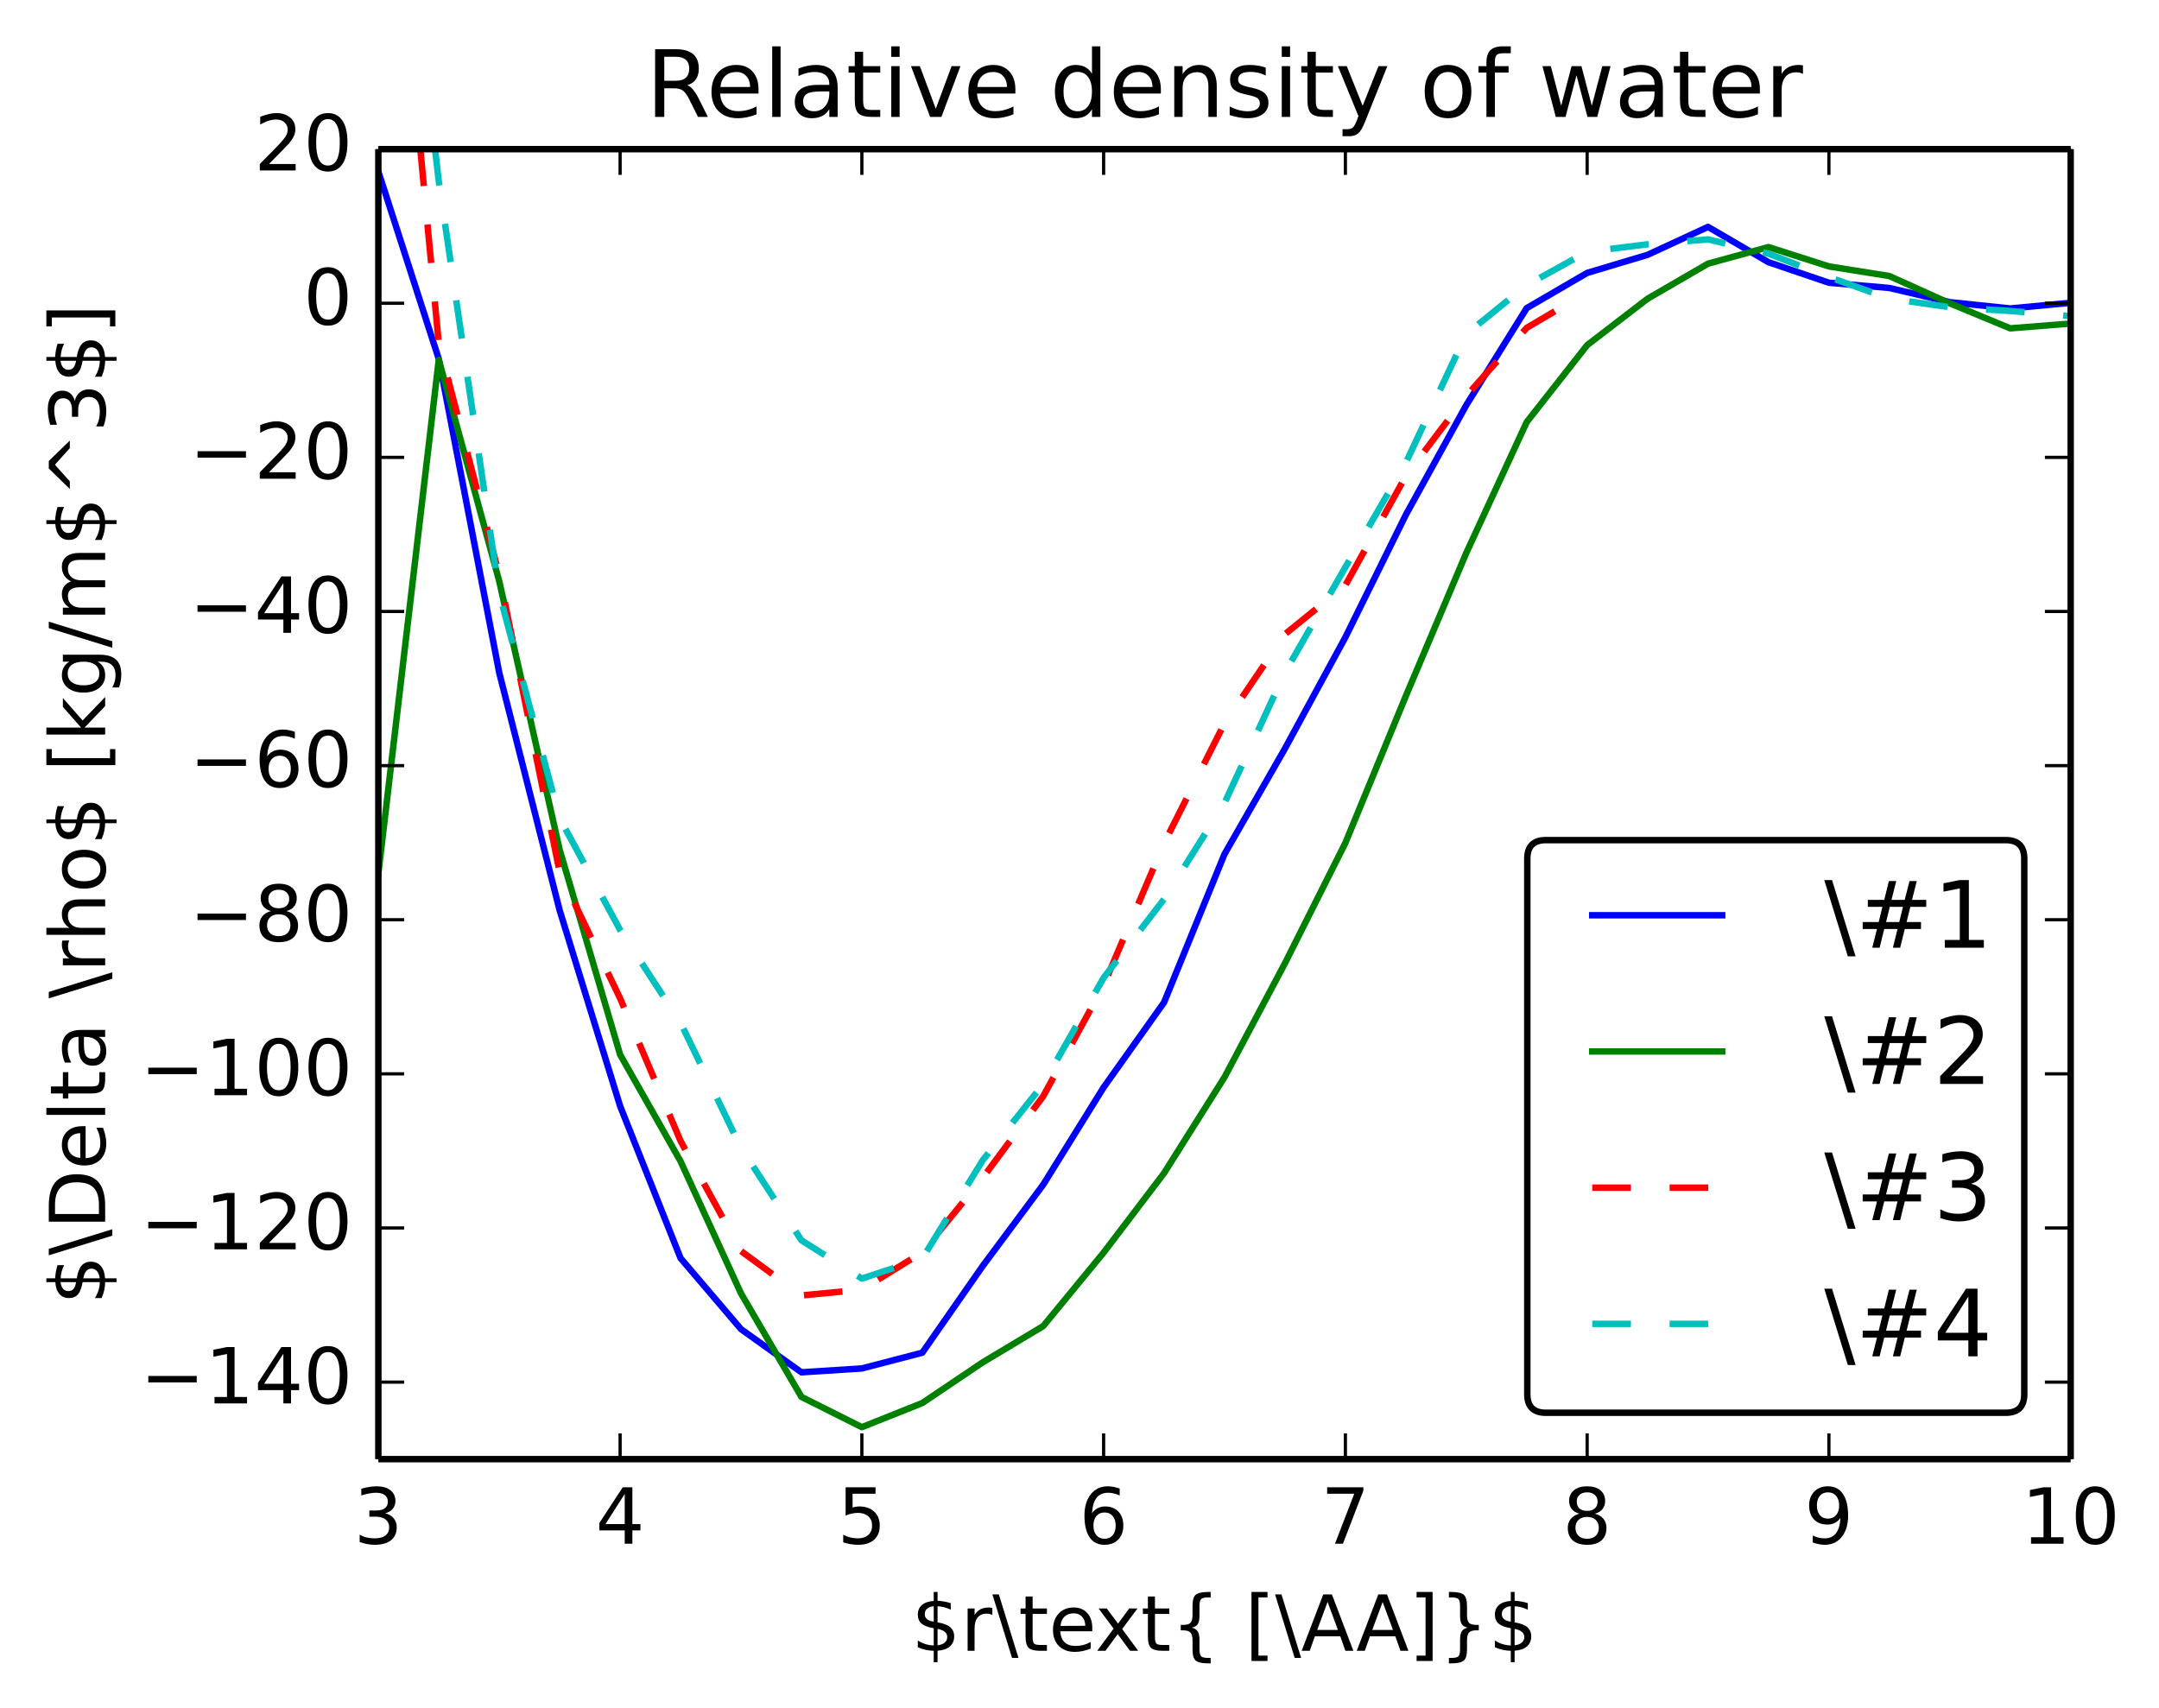
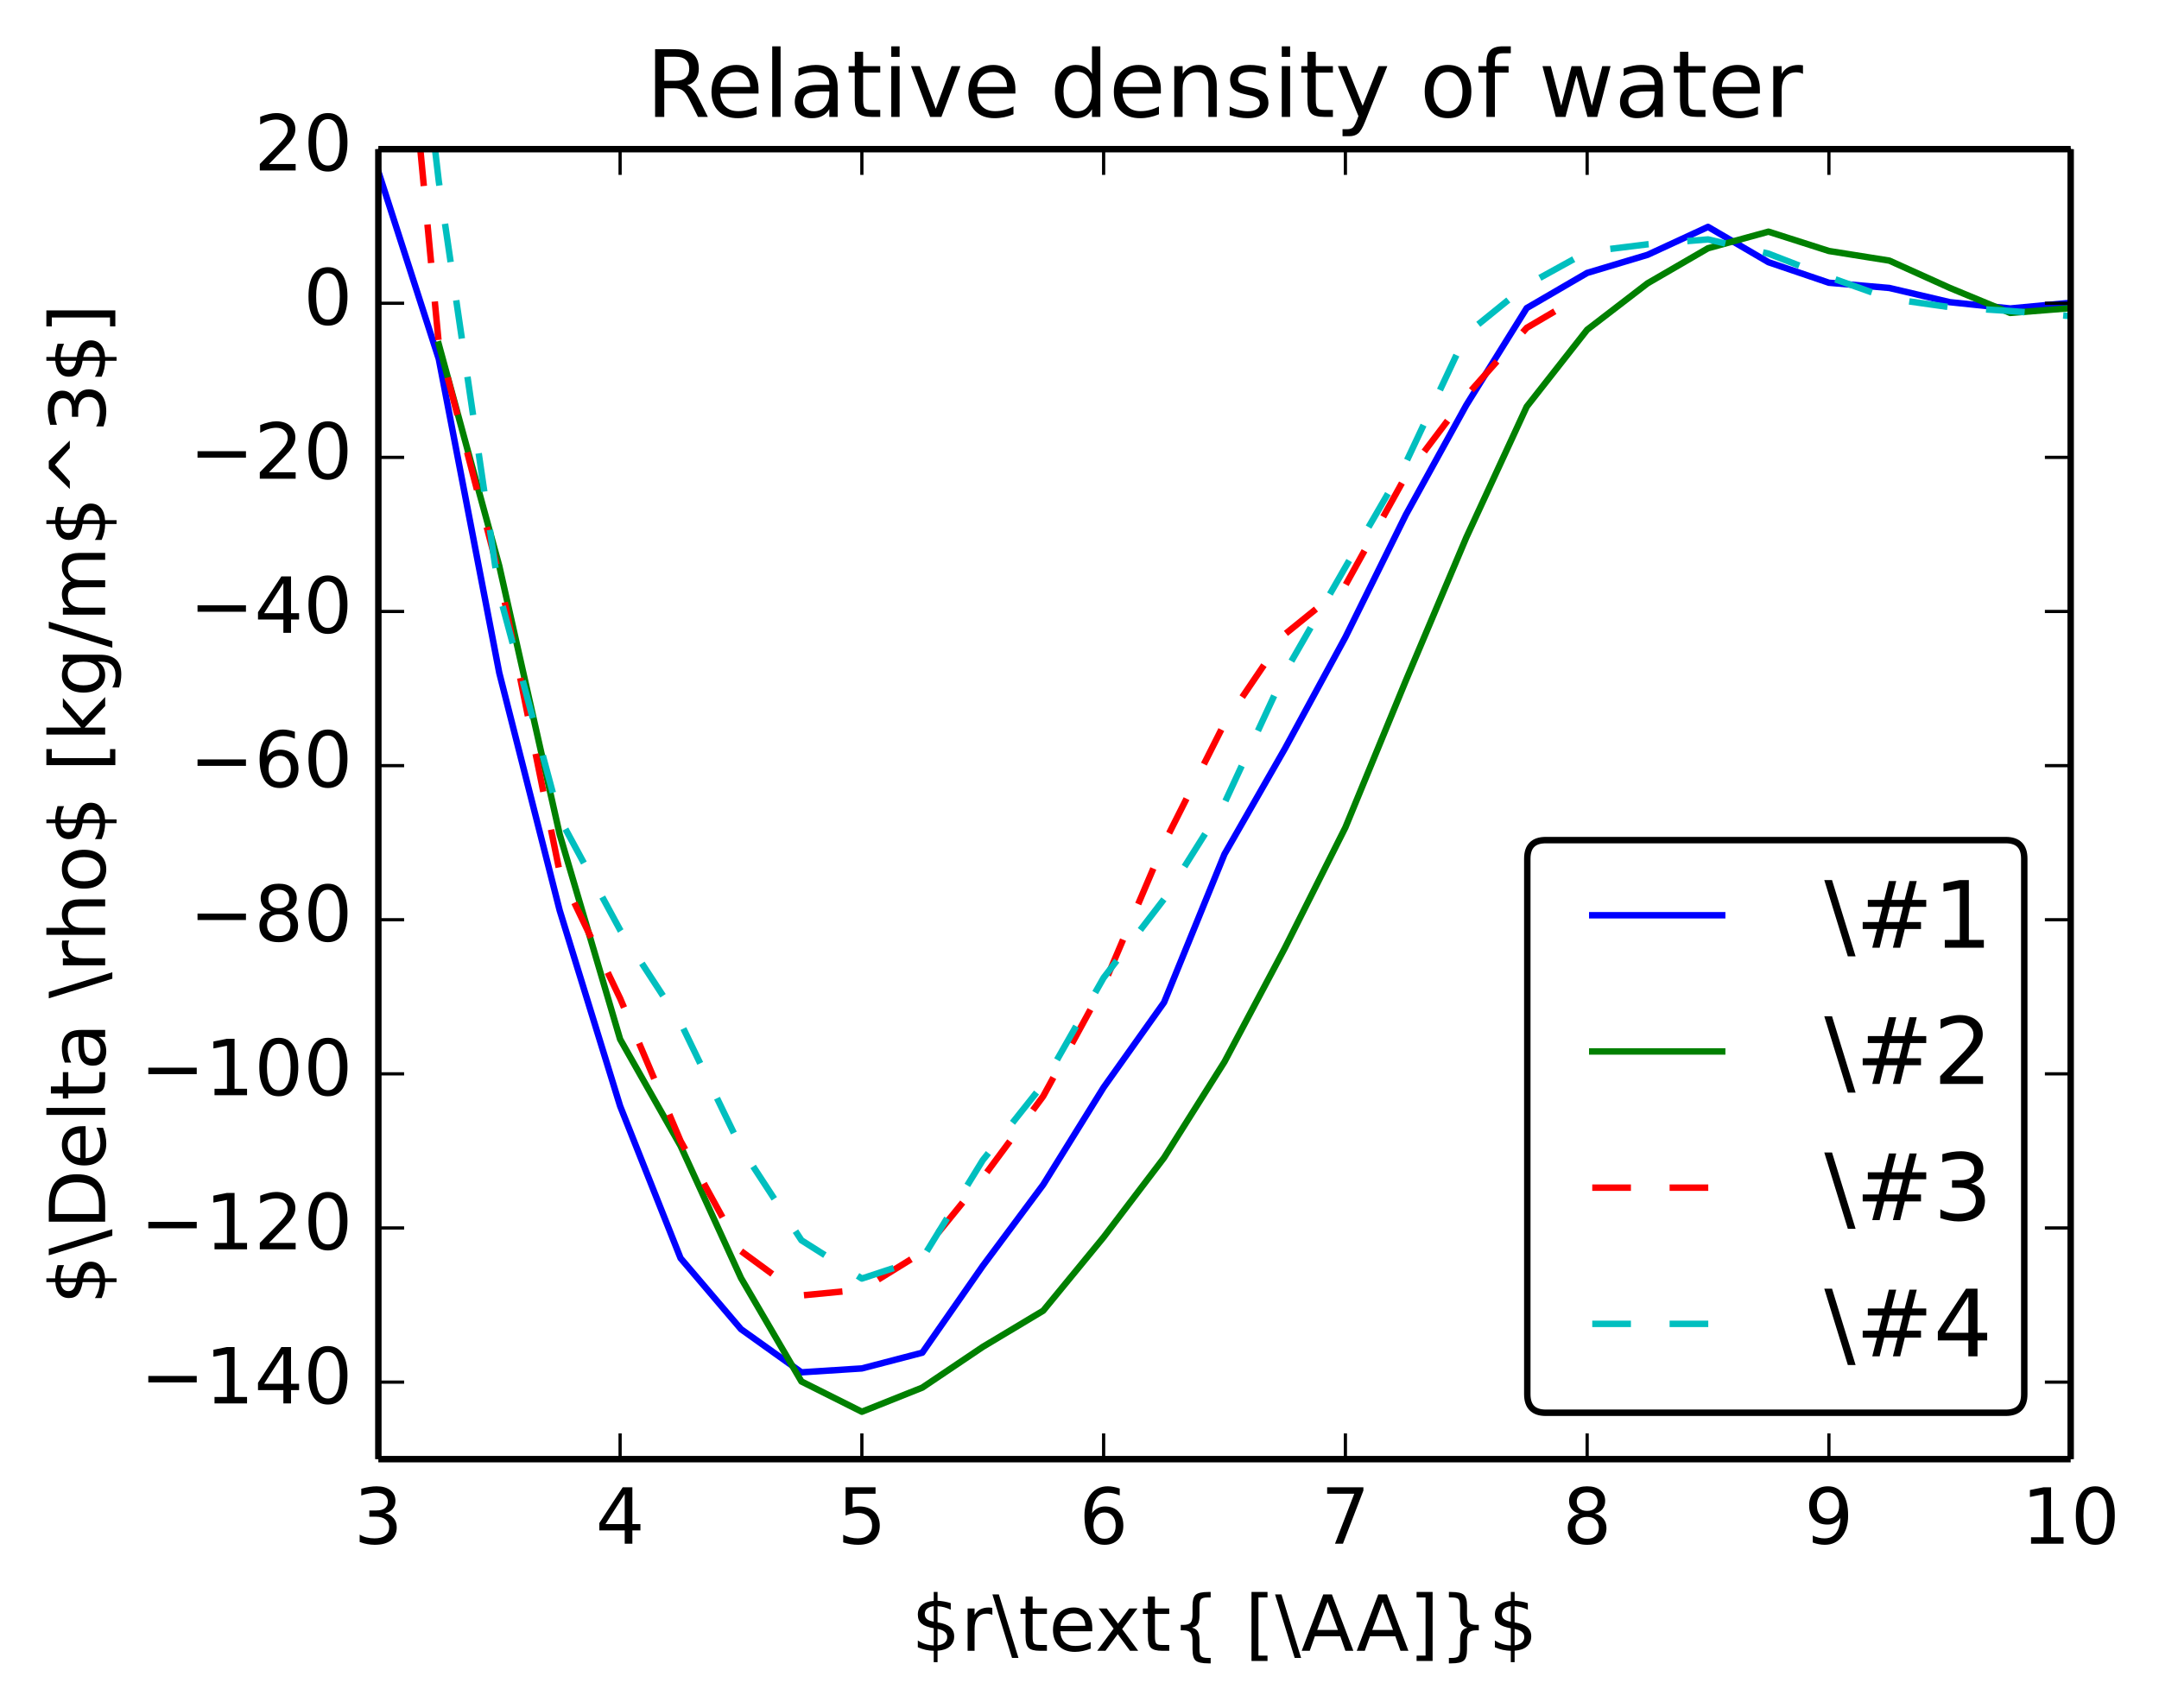
<svg xmlns="http://www.w3.org/2000/svg" xmlns:xlink="http://www.w3.org/1999/xlink" height="265pt" version="1.1" viewBox="0 0 335 265" width="335pt">
  <defs>
    <style type="text/css">
*{stroke-linecap:butt;stroke-linejoin:round;}
  </style>
  </defs>
  <g id="figure_1">
    <g id="patch_1">
      <path d=" M0 265.863 L335.072 265.863 L335.072 0 L0 0 z " style="fill:#ffffff;" />
    </g>
    <g id="axes_1">
      <g id="patch_2">
        <path d=" M58.706 226.436 L321.294 226.436 L321.294 23.142 L58.706 23.142 z " style="fill:#ffffff;" />
      </g>
      <g id="line2d_1">
        <path clip-path="url(#p4750ecd8f0)" d=" M58.706 26.625 L68.084 55.709 L77.463 104.394 L86.841 141.275 L96.219 171.639 L105.597 195.244 L114.975 206.26 L124.353 212.959 L133.731 212.357 L143.11 209.914 L152.488 196.449 L161.866 183.845 L171.244 168.742 L180.622 155.551 L190 132.541 L199.379 116.162 L208.757 98.889 L218.135 79.893 L227.513 62.873 L236.891 47.812 L246.269 42.353 L255.647 39.542 L265.026 35.208 L274.404 40.69 L283.782 43.876 L293.16 44.688 L302.538 46.892 L311.916 47.869 L321.294 46.986" style="fill:none;stroke:#0000ff;stroke-linecap:square;" />
      </g>
      <g id="line2d_2">
-         <path clip-path="url(#p4750ecd8f0)" d=" M58.706 135.547 L68.084 55.831 L77.463 90.195 L86.841 131.87 L96.219 163.659 L105.597 180.209 L114.975 200.713 L124.353 216.772 L133.731 221.47 L143.11 217.725 L152.488 211.409 L161.866 205.792 L171.244 194.378 L180.622 182.047 L190 167.161 L199.379 149.482 L208.757 130.8 L218.135 108.01 L227.513 85.812 L236.891 65.498 L246.269 53.561 L255.647 46.355 L265.026 40.915 L274.404 38.342 L283.782 41.341 L293.16 42.837 L302.538 47.068 L311.916 50.952 L321.294 50.209" style="fill:none;stroke:#008000;stroke-linecap:square;" />
+         <path clip-path="url(#p4750ecd8f0)" d=" M68.084 53.439 L77.463 87.803 L86.841 129.478 L96.219 161.267 L105.597 177.817 L114.975 198.322 L124.353 214.38 L133.731 219.078 L143.11 215.334 L152.488 209.017 L161.866 203.401 L171.244 191.986 L180.622 179.656 L190 164.77 L199.379 147.09 L208.757 128.408 L218.135 105.619 L227.513 83.42 L236.891 63.106 L246.269 51.169 L255.647 43.963 L265.026 38.523 L274.404 35.95 L283.782 38.95 L293.16 40.445 L302.538 44.676 L311.916 48.56 L321.294 47.818" style="fill:none;stroke:#008000;stroke-linecap:square;" />
      </g>
      <g id="line2d_3">
        <path clip-path="url(#p4750ecd8f0)" d=" M58.706 -45.395 M62.924 -1 L68.084 53.319 L77.463 89.218 L86.841 135.333 L96.219 154.926 L105.597 177.053 L114.975 194.139 L124.353 201.031 L133.731 200.128 L143.11 194.334 L152.488 182.777 L161.866 170.118 L171.244 152.911 L180.622 130.86 L190 112.234 L199.379 98.415 L208.757 90.82 L218.135 73.859 L227.513 61.443 L236.891 50.873 L246.269 45.348" style="fill:none;stroke:#ff0000;stroke-dasharray:6,6;stroke-dashoffset:0.0;" />
      </g>
      <g id="line2d_4">
        <path clip-path="url(#p4750ecd8f0)" d=" M58.706 -51.988 M64.674 -1 L68.084 28.139 L77.463 92.084 L86.841 126.984 L96.219 144.312 L105.597 158.7 L114.975 178.128 L124.353 192.469 L133.731 198.41 L143.11 195.304 L152.488 180.042 L161.866 168.243 L171.244 151.73 L180.622 139.521 L190 124.612 L199.379 104.35 L208.757 88.008 L218.135 71.806 L227.513 51.845 L236.891 44.243 L246.269 39.071 L255.647 37.911 L265.026 37.151 L274.404 39.363 L283.782 42.994 L293.16 46.337 L302.538 47.667 L311.916 48.257 L321.294 49.052" style="fill:none;stroke:#00bfbf;stroke-dasharray:6,6;stroke-dashoffset:0.0;" />
      </g>
      <g id="matplotlib.axis_1">
        <g id="xtick_1">
          <g id="line2d_5">
            <defs>
              <path d=" M0 0 L0 -4" id="m93b0483c22" style="stroke:#000000;stroke-width:0.5;" />
            </defs>
            <g>
              <use style="stroke:#000000;stroke-width:0.5;" x="58.706" xlink:href="#m93b0483c22" y="226.436" />
            </g>
          </g>
          <g id="line2d_6">
            <defs>
              <path d=" M0 0 L0 4" id="m741efc42ff" style="stroke:#000000;stroke-width:0.5;" />
            </defs>
            <g>
              <use style="stroke:#000000;stroke-width:0.5;" x="58.706" xlink:href="#m741efc42ff" y="23.142" />
            </g>
          </g>
          <g id="text_1">
            <text style="font-family:DejaVu Sans;font-size:12.0px;font-style:normal;text-anchor:middle;" transform="rotate(-0, 58.70625, 239.554)" x="58.706" y="239.554">3</text>
          </g>
        </g>
        <g id="xtick_2">
          <g id="line2d_7">
            <g>
              <use style="stroke:#000000;stroke-width:0.5;" x="96.219" xlink:href="#m93b0483c22" y="226.436" />
            </g>
          </g>
          <g id="line2d_8">
            <g>
              <use style="stroke:#000000;stroke-width:0.5;" x="96.219" xlink:href="#m741efc42ff" y="23.142" />
            </g>
          </g>
          <g id="text_2">
            <text style="font-family:DejaVu Sans;font-size:12.0px;font-style:normal;text-anchor:middle;" transform="rotate(-0, 96.21886, 239.554)" x="96.219" y="239.554">4</text>
          </g>
        </g>
        <g id="xtick_3">
          <g id="line2d_9">
            <g>
              <use style="stroke:#000000;stroke-width:0.5;" x="133.731" xlink:href="#m93b0483c22" y="226.436" />
            </g>
          </g>
          <g id="line2d_10">
            <g>
              <use style="stroke:#000000;stroke-width:0.5;" x="133.731" xlink:href="#m741efc42ff" y="23.142" />
            </g>
          </g>
          <g id="text_3">
            <text style="font-family:DejaVu Sans;font-size:12.0px;font-style:normal;text-anchor:middle;" transform="rotate(-0, 133.7315, 239.554)" x="133.731" y="239.554">5</text>
          </g>
        </g>
        <g id="xtick_4">
          <g id="line2d_11">
            <g>
              <use style="stroke:#000000;stroke-width:0.5;" x="171.244" xlink:href="#m93b0483c22" y="226.436" />
            </g>
          </g>
          <g id="line2d_12">
            <g>
              <use style="stroke:#000000;stroke-width:0.5;" x="171.244" xlink:href="#m741efc42ff" y="23.142" />
            </g>
          </g>
          <g id="text_4">
            <text style="font-family:DejaVu Sans;font-size:12.0px;font-style:normal;text-anchor:middle;" transform="rotate(-0, 171.2441, 239.554)" x="171.244" y="239.554">6</text>
          </g>
        </g>
        <g id="xtick_5">
          <g id="line2d_13">
            <g>
              <use style="stroke:#000000;stroke-width:0.5;" x="208.757" xlink:href="#m93b0483c22" y="226.436" />
            </g>
          </g>
          <g id="line2d_14">
            <g>
              <use style="stroke:#000000;stroke-width:0.5;" x="208.757" xlink:href="#m741efc42ff" y="23.142" />
            </g>
          </g>
          <g id="text_5">
            <text style="font-family:DejaVu Sans;font-size:12.0px;font-style:normal;text-anchor:middle;" transform="rotate(-0, 208.7567, 239.554)" x="208.757" y="239.554">7</text>
          </g>
        </g>
        <g id="xtick_6">
          <g id="line2d_15">
            <g>
              <use style="stroke:#000000;stroke-width:0.5;" x="246.269" xlink:href="#m93b0483c22" y="226.436" />
            </g>
          </g>
          <g id="line2d_16">
            <g>
              <use style="stroke:#000000;stroke-width:0.5;" x="246.269" xlink:href="#m741efc42ff" y="23.142" />
            </g>
          </g>
          <g id="text_6">
            <text style="font-family:DejaVu Sans;font-size:12.0px;font-style:normal;text-anchor:middle;" transform="rotate(-0, 246.2693, 239.554)" x="246.269" y="239.554">8</text>
          </g>
        </g>
        <g id="xtick_7">
          <g id="line2d_17">
            <g>
              <use style="stroke:#000000;stroke-width:0.5;" x="283.782" xlink:href="#m93b0483c22" y="226.436" />
            </g>
          </g>
          <g id="line2d_18">
            <g>
              <use style="stroke:#000000;stroke-width:0.5;" x="283.782" xlink:href="#m741efc42ff" y="23.142" />
            </g>
          </g>
          <g id="text_7">
            <text style="font-family:DejaVu Sans;font-size:12.0px;font-style:normal;text-anchor:middle;" transform="rotate(-0, 283.7819, 239.554)" x="283.782" y="239.554">9</text>
          </g>
        </g>
        <g id="xtick_8">
          <g id="line2d_19">
            <g>
              <use style="stroke:#000000;stroke-width:0.5;" x="321.294" xlink:href="#m93b0483c22" y="226.436" />
            </g>
          </g>
          <g id="line2d_20">
            <g>
              <use style="stroke:#000000;stroke-width:0.5;" x="321.294" xlink:href="#m741efc42ff" y="23.142" />
            </g>
          </g>
          <g id="text_8">
            <text style="font-family:DejaVu Sans;font-size:12.0px;font-style:normal;text-anchor:middle;" transform="rotate(-0, 321.2945, 239.554)" x="321.294" y="239.554">10</text>
          </g>
        </g>
        <g id="text_9">
          <text style="font-family:DejaVu Sans;font-size:12.0px;font-style:normal;text-anchor:middle;" transform="rotate(-0, 190.0004, 256.1677)" x="190" y="256.168">$r\text{ [\AA]}$</text>
        </g>
      </g>
      <g id="matplotlib.axis_2">
        <g id="ytick_1">
          <g id="line2d_21">
            <defs>
              <path d=" M0 0 L4 0" id="m728421d6d4" style="stroke:#000000;stroke-width:0.5;" />
            </defs>
            <g>
              <use style="stroke:#000000;stroke-width:0.5;" x="58.706" xlink:href="#m728421d6d4" y="214.477" />
            </g>
          </g>
          <g id="line2d_22">
            <defs>
              <path d=" M0 0 L-4 0" id="mcb0005524f" style="stroke:#000000;stroke-width:0.5;" />
            </defs>
            <g>
              <use style="stroke:#000000;stroke-width:0.5;" x="321.294" xlink:href="#mcb0005524f" y="214.477" />
            </g>
          </g>
          <g id="text_10">
            <text style="font-family:DejaVu Sans;font-size:12.0px;font-style:normal;text-anchor:end;" transform="rotate(-0, 54.70625, 217.7886)" x="54.706" y="217.789">−140</text>
          </g>
        </g>
        <g id="ytick_2">
          <g id="line2d_23">
            <g>
              <use style="stroke:#000000;stroke-width:0.5;" x="58.706" xlink:href="#m728421d6d4" y="190.56" />
            </g>
          </g>
          <g id="line2d_24">
            <g>
              <use style="stroke:#000000;stroke-width:0.5;" x="321.294" xlink:href="#mcb0005524f" y="190.56" />
            </g>
          </g>
          <g id="text_11">
            <text style="font-family:DejaVu Sans;font-size:12.0px;font-style:normal;text-anchor:end;" transform="rotate(-0, 54.70625, 193.8717)" x="54.706" y="193.872">−120</text>
          </g>
        </g>
        <g id="ytick_3">
          <g id="line2d_25">
            <g>
              <use style="stroke:#000000;stroke-width:0.5;" x="58.706" xlink:href="#m728421d6d4" y="166.643" />
            </g>
          </g>
          <g id="line2d_26">
            <g>
              <use style="stroke:#000000;stroke-width:0.5;" x="321.294" xlink:href="#mcb0005524f" y="166.643" />
            </g>
          </g>
          <g id="text_12">
            <text style="font-family:DejaVu Sans;font-size:12.0px;font-style:normal;text-anchor:end;" transform="rotate(-0, 54.70625, 169.9547)" x="54.706" y="169.955">−100</text>
          </g>
        </g>
        <g id="ytick_4">
          <g id="line2d_27">
            <g>
              <use style="stroke:#000000;stroke-width:0.5;" x="58.706" xlink:href="#m728421d6d4" y="142.727" />
            </g>
          </g>
          <g id="line2d_28">
            <g>
              <use style="stroke:#000000;stroke-width:0.5;" x="321.294" xlink:href="#mcb0005524f" y="142.727" />
            </g>
          </g>
          <g id="text_13">
            <text style="font-family:DejaVu Sans;font-size:12.0px;font-style:normal;text-anchor:end;" transform="rotate(-0, 54.70625, 146.0378)" x="54.706" y="146.038">−80</text>
          </g>
        </g>
        <g id="ytick_5">
          <g id="line2d_29">
            <g>
              <use style="stroke:#000000;stroke-width:0.5;" x="58.706" xlink:href="#m728421d6d4" y="118.81" />
            </g>
          </g>
          <g id="line2d_30">
            <g>
              <use style="stroke:#000000;stroke-width:0.5;" x="321.294" xlink:href="#mcb0005524f" y="118.81" />
            </g>
          </g>
          <g id="text_14">
            <text style="font-family:DejaVu Sans;font-size:12.0px;font-style:normal;text-anchor:end;" transform="rotate(-0, 54.70625, 122.1208)" x="54.706" y="122.121">−60</text>
          </g>
        </g>
        <g id="ytick_6">
          <g id="line2d_31">
            <g>
              <use style="stroke:#000000;stroke-width:0.5;" x="58.706" xlink:href="#m728421d6d4" y="94.893" />
            </g>
          </g>
          <g id="line2d_32">
            <g>
              <use style="stroke:#000000;stroke-width:0.5;" x="321.294" xlink:href="#mcb0005524f" y="94.893" />
            </g>
          </g>
          <g id="text_15">
            <text style="font-family:DejaVu Sans;font-size:12.0px;font-style:normal;text-anchor:end;" transform="rotate(-0, 54.70625, 98.20386)" x="54.706" y="98.204">−40</text>
          </g>
        </g>
        <g id="ytick_7">
          <g id="line2d_33">
            <g>
              <use style="stroke:#000000;stroke-width:0.5;" x="58.706" xlink:href="#m728421d6d4" y="70.976" />
            </g>
          </g>
          <g id="line2d_34">
            <g>
              <use style="stroke:#000000;stroke-width:0.5;" x="321.294" xlink:href="#mcb0005524f" y="70.976" />
            </g>
          </g>
          <g id="text_16">
            <text style="font-family:DejaVu Sans;font-size:12.0px;font-style:normal;text-anchor:end;" transform="rotate(-0, 54.70625, 74.28691)" x="54.706" y="74.287">−20</text>
          </g>
        </g>
        <g id="ytick_8">
          <g id="line2d_35">
            <g>
              <use style="stroke:#000000;stroke-width:0.5;" x="58.706" xlink:href="#m728421d6d4" y="47.059" />
            </g>
          </g>
          <g id="line2d_36">
            <g>
              <use style="stroke:#000000;stroke-width:0.5;" x="321.294" xlink:href="#mcb0005524f" y="47.059" />
            </g>
          </g>
          <g id="text_17">
            <text style="font-family:DejaVu Sans;font-size:12.0px;font-style:normal;text-anchor:end;" transform="rotate(-0, 54.70625, 50.36995)" x="54.706" y="50.37">0</text>
          </g>
        </g>
        <g id="ytick_9">
          <g id="line2d_37">
            <g>
              <use style="stroke:#000000;stroke-width:0.5;" x="58.706" xlink:href="#m728421d6d4" y="23.142" />
            </g>
          </g>
          <g id="line2d_38">
            <g>
              <use style="stroke:#000000;stroke-width:0.5;" x="321.294" xlink:href="#mcb0005524f" y="23.142" />
            </g>
          </g>
          <g id="text_18">
            <text style="font-family:DejaVu Sans;font-size:12.0px;font-style:normal;text-anchor:end;" transform="rotate(-0, 54.70625, 26.453)" x="54.706" y="26.453">20</text>
          </g>
        </g>
        <g id="text_19">
          <text style="font-family:DejaVu Sans;font-size:12.0px;font-style:normal;text-anchor:middle;" transform="rotate(-90, 16.31812, 124.7888)" x="16.318" y="124.789">$\Delta \rho$ [kg/m$^3$]</text>
        </g>
      </g>
      <g id="patch_3">
        <path d=" M58.706 23.142 L321.294 23.142" style="fill:none;stroke:#000000;" />
      </g>
      <g id="patch_4">
        <path d=" M321.294 226.436 L321.294 23.142" style="fill:none;stroke:#000000;" />
      </g>
      <g id="patch_5">
        <path d=" M58.706 226.436 L321.294 226.436" style="fill:none;stroke:#000000;" />
      </g>
      <g id="patch_6">
        <path d=" M58.706 226.436 L58.706 23.142" style="fill:none;stroke:#000000;" />
      </g>
      <g id="text_20">
        <text style="font-family:DejaVu Sans;font-size:14.4px;font-style:normal;text-anchor:middle;" transform="rotate(-0, 190.0004, 18.14175)" x="190" y="18.142">Relative density of water</text>
      </g>
      <g id="legend_1">
        <g id="patch_7">
          <path d=" M239.862 219.236 L311.214 219.236 Q314.094 219.236 314.094 216.356 L314.094 133.25 Q314.094 130.37 311.214 130.37 L239.862 130.37 Q236.982 130.37 236.982 133.25 L236.982 216.356 Q236.982 219.236 239.862 219.236 z " style="fill:#ffffff;stroke:#000000;" />
        </g>
        <g id="line2d_39">
          <path d=" M247.062 142.032 L267.222 142.032" style="fill:none;stroke:#0000ff;stroke-linecap:square;" />
        </g>
        <g id="line2d_40" />
        <g id="text_21">
          <text style="font-family:DejaVu Sans;font-size:14.4px;font-style:normal;text-anchor:start;" transform="rotate(-0, 283.0625, 147.0716)" x="283.062" y="147.072">\#1</text>
        </g>
        <g id="line2d_41">
          <path d=" M247.062 163.168 L267.222 163.168" style="fill:none;stroke:#008000;stroke-linecap:square;" />
        </g>
        <g id="line2d_42" />
        <g id="text_22">
          <text style="font-family:DejaVu Sans;font-size:14.4px;font-style:normal;text-anchor:start;" transform="rotate(-0, 283.0625, 168.2081)" x="283.062" y="168.208">\#2</text>
        </g>
        <g id="line2d_43">
          <path d=" M247.062 184.305 L267.222 184.305" style="fill:none;stroke:#ff0000;stroke-dasharray:6,6;stroke-dashoffset:0.0;" />
        </g>
        <g id="line2d_44" />
        <g id="text_23">
          <text style="font-family:DejaVu Sans;font-size:14.4px;font-style:normal;text-anchor:start;" transform="rotate(-0, 283.0625, 189.3446)" x="283.062" y="189.345">\#3</text>
        </g>
        <g id="line2d_45">
          <path d=" M247.062 205.441 L267.222 205.441" style="fill:none;stroke:#00bfbf;stroke-dasharray:6,6;stroke-dashoffset:0.0;" />
        </g>
        <g id="line2d_46" />
        <g id="text_24">
          <text style="font-family:DejaVu Sans;font-size:14.4px;font-style:normal;text-anchor:start;" transform="rotate(-0, 283.0625, 210.4811)" x="283.062" y="210.481">\#4</text>
        </g>
      </g>
    </g>
  </g>
  <defs>
    <clipPath id="p4750ecd8f0">
      <rect height="203.294" width="262.588" x="58.706" y="23.142" />
    </clipPath>
  </defs>
</svg>
